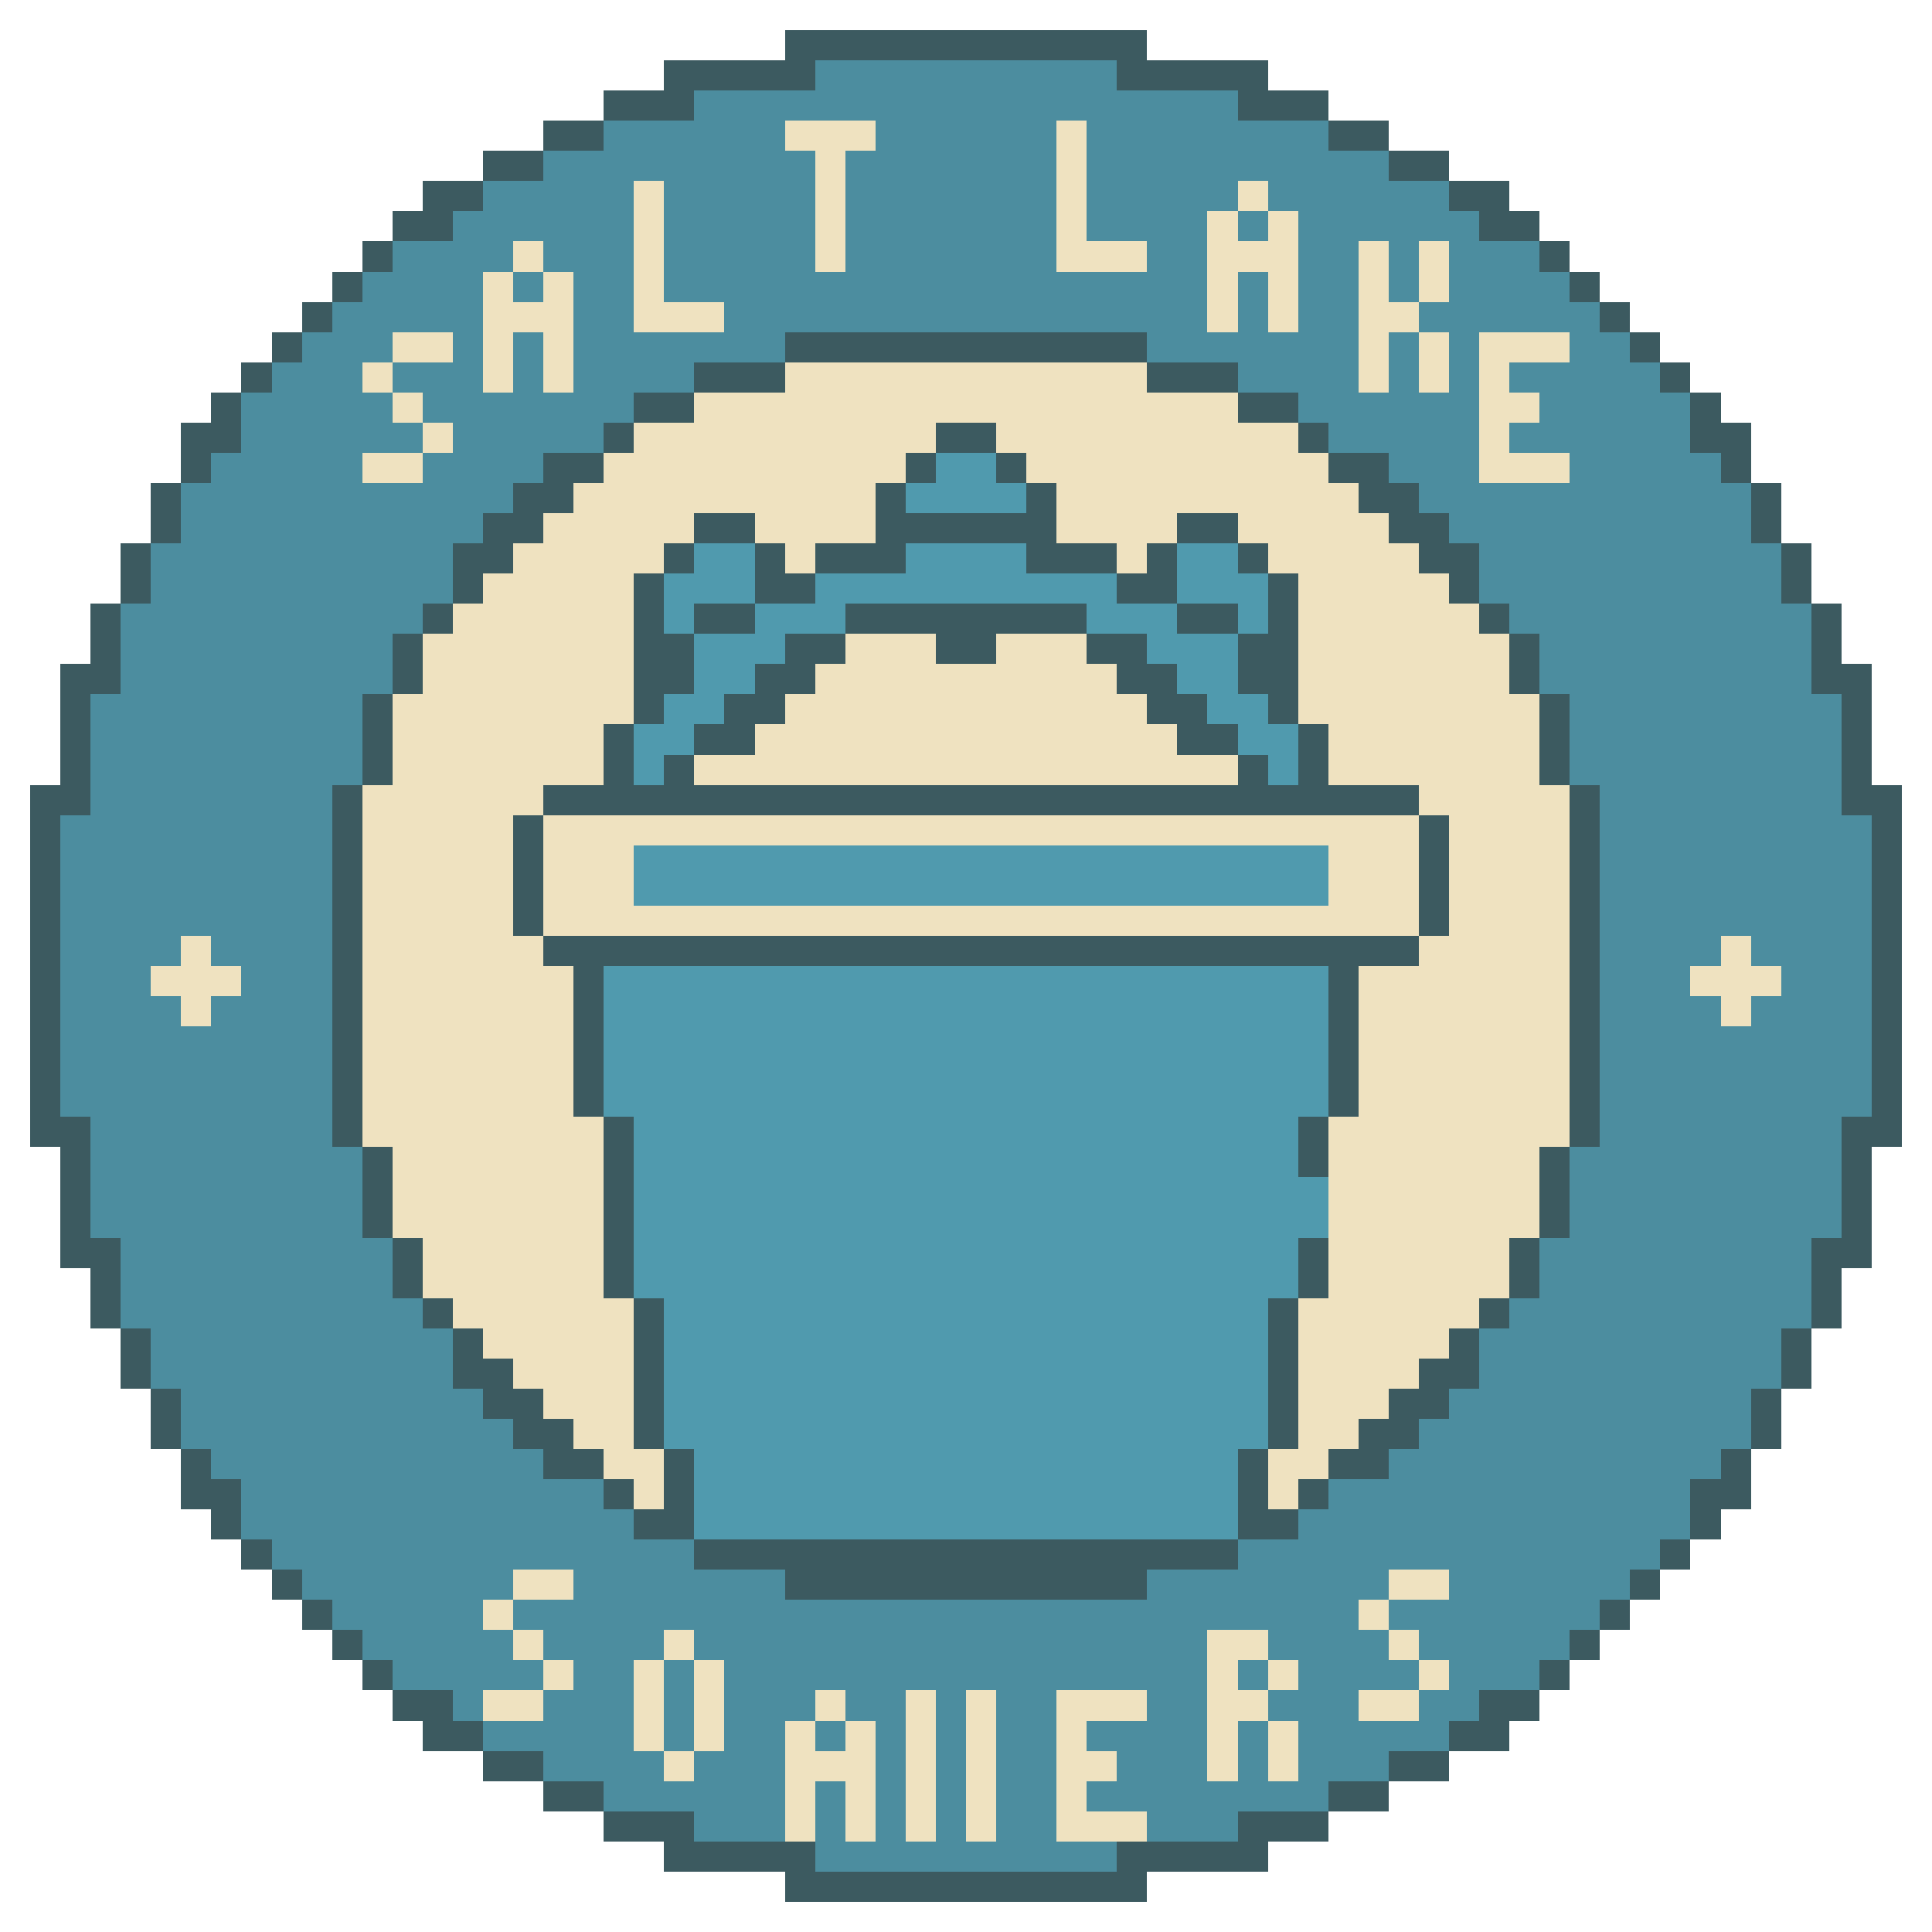
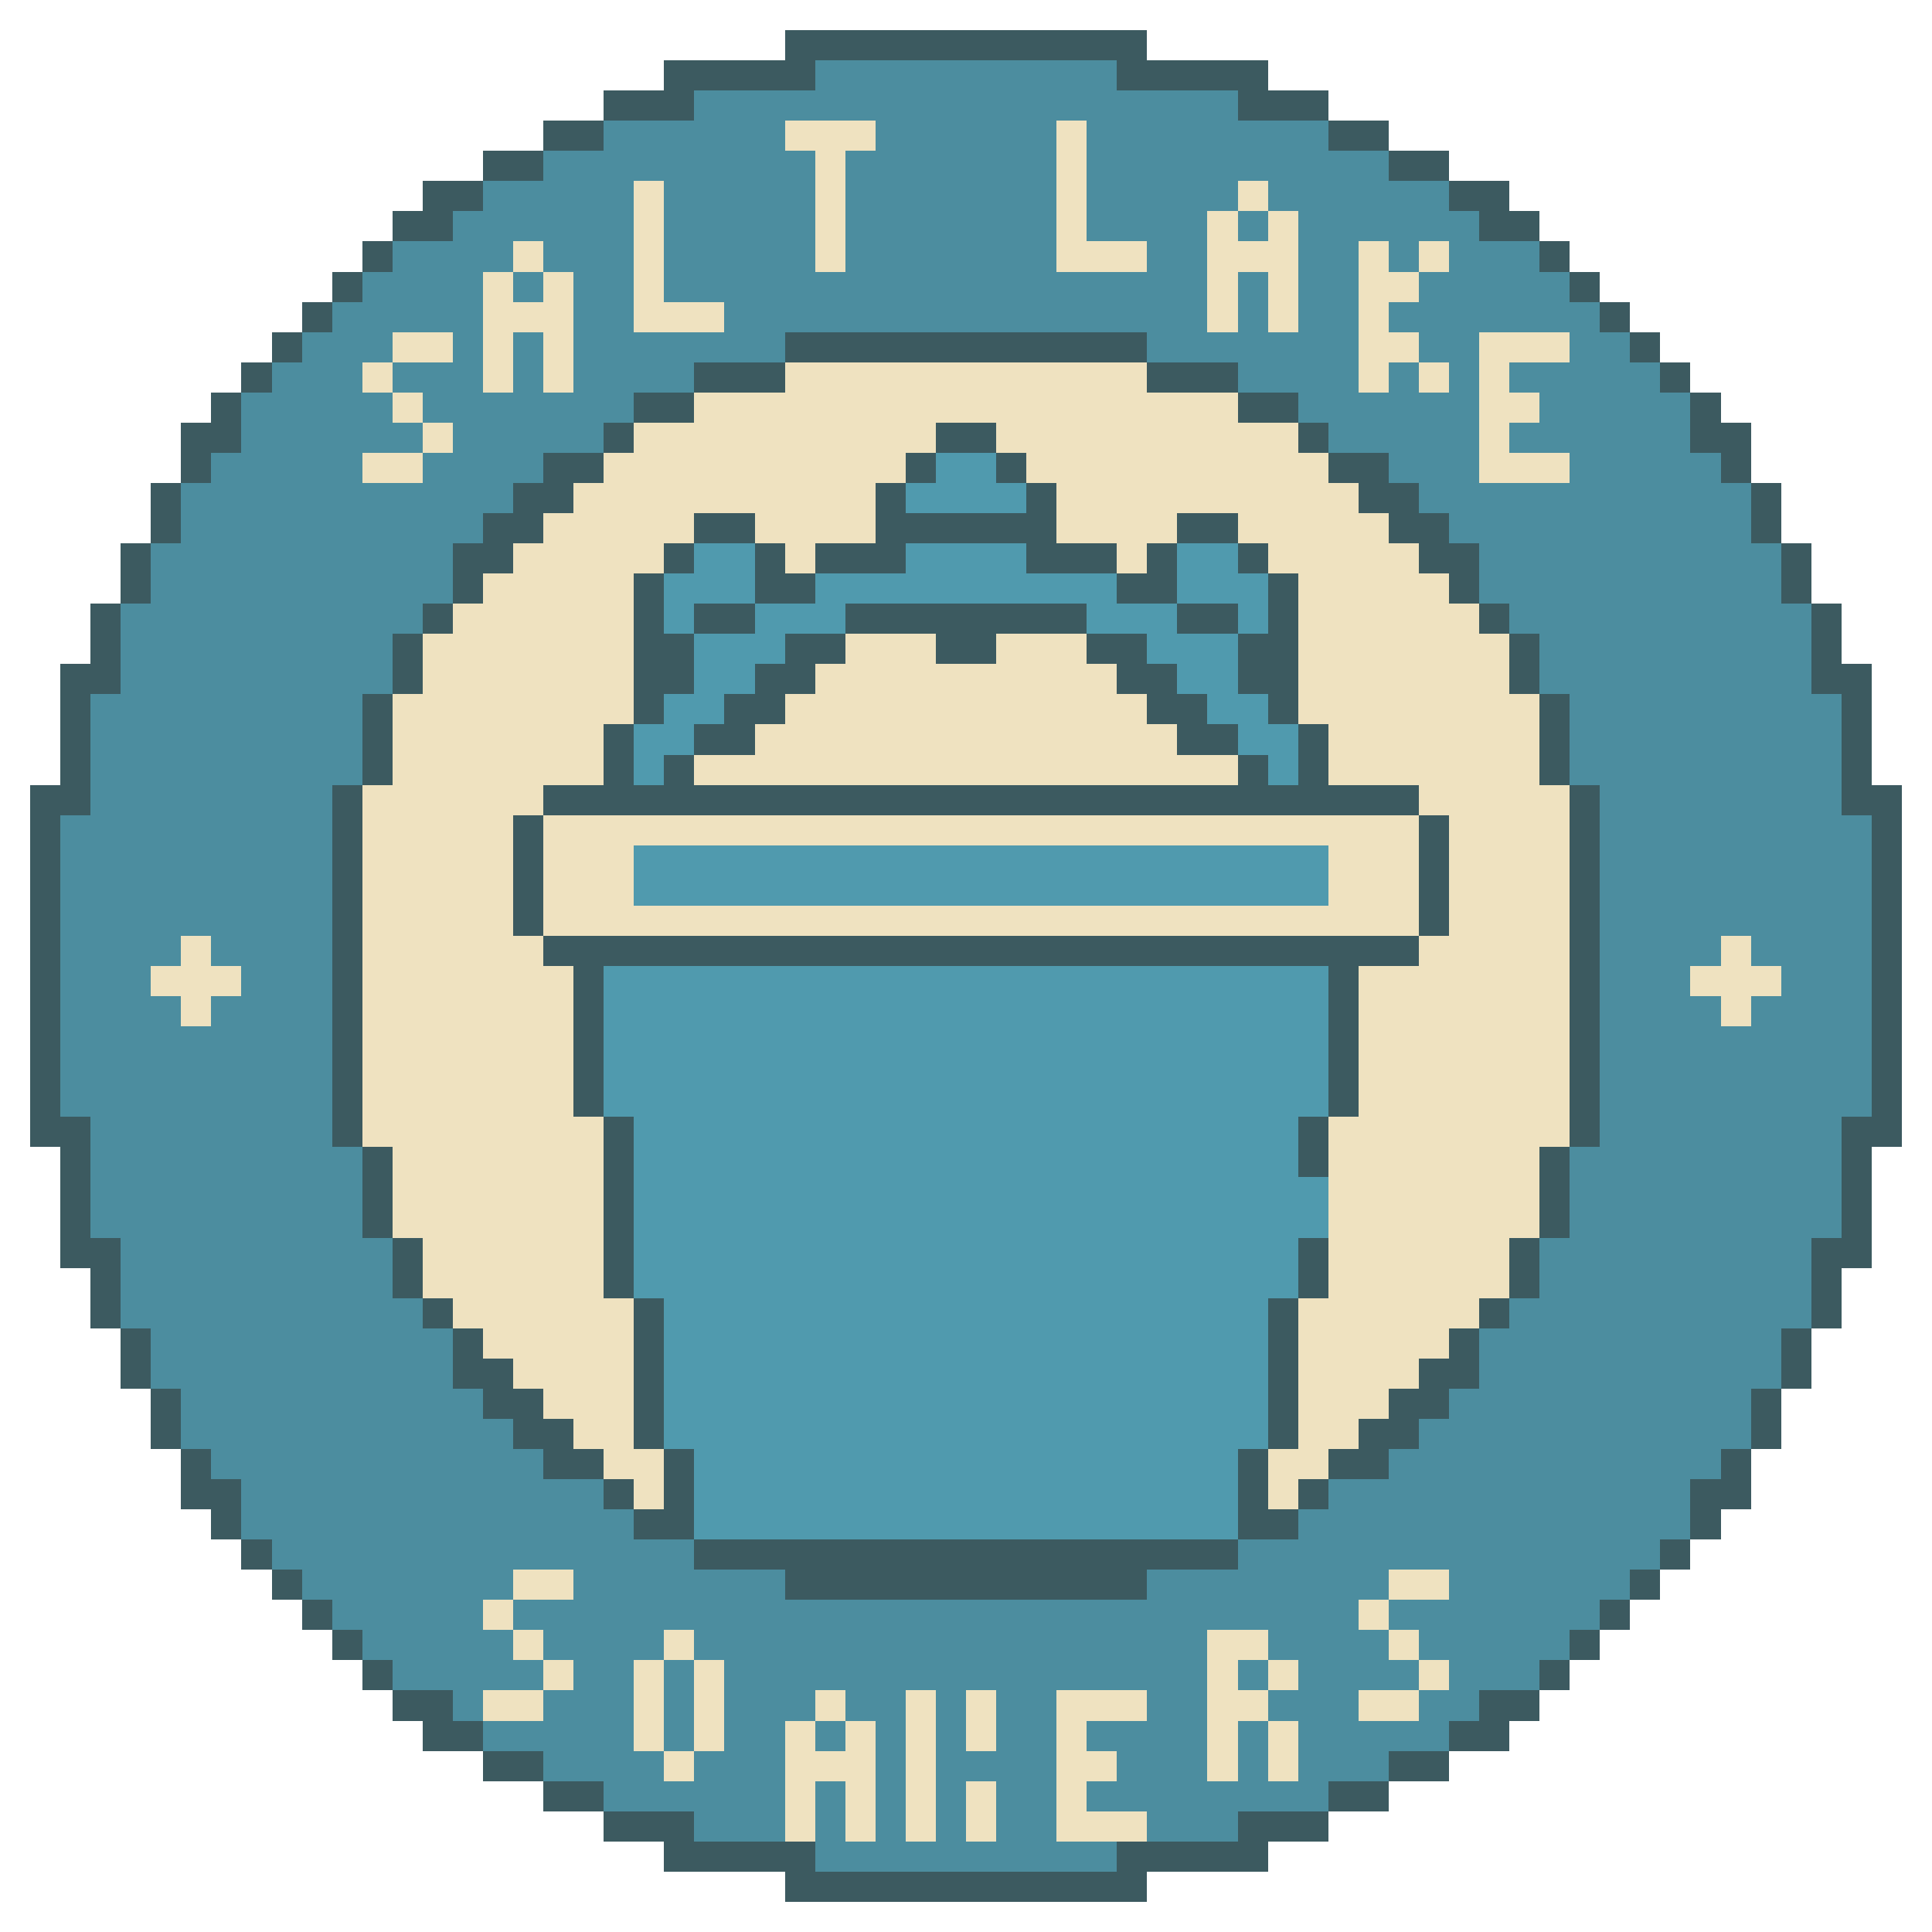
<svg xmlns="http://www.w3.org/2000/svg" viewBox="0 0 64 64" width="512" height="512" shape-rendering="crispEdges">
  <g id="logo-SLC-retro">
    <path fill="#3c5a60" d="M3 21h1v1h-1zM13 21h1v1h-1zM21 21h2v1h-2zM26 21h2v1h-2zM31 21h2v1h-2zM36 21h2v1h-2zM41 21h2v1h-2zM50 21h1v1h-1zM60 21h1v1h-1zM5 17h1v1h-1zM16 17h2v1h-2zM23 17h2v1h-2zM29 17h6v1h-6zM39 17h2v1h-2zM46 17h2v1h-2zM58 17h1v1h-1zM16 58h2v1h-2zM46 58h2v1h-2zM1 32h1v1h-1zM11 32h1v1h-1zM19 32h1v1h-1zM44 32h1v1h-1zM52 32h1v1h-1zM62 32h1v1h-1zM4 45h1v1h-1zM15 45h2v1h-2zM21 45h1v1h-1zM42 45h1v1h-1zM47 45h2v1h-2zM59 45h1v1h-1zM2 41h2v1h-2zM13 41h1v1h-1zM20 41h1v1h-1zM43 41h1v1h-1zM50 41h1v1h-1zM60 41h2v1h-2zM4 18h1v1h-1zM15 18h2v1h-2zM22 18h1v1h-1zM25 18h1v1h-1zM27 18h3v1h-3zM34 18h3v1h-3zM38 18h1v1h-1zM41 18h1v1h-1zM47 18h2v1h-2zM59 18h1v1h-1zM6 14h2v1h-2zM20 14h1v1h-1zM31 14h2v1h-2zM43 14h1v1h-1zM56 14h2v1h-2zM6 15h1v1h-1zM18 15h2v1h-2zM30 15h1v1h-1zM33 15h1v1h-1zM44 15h2v1h-2zM57 15h1v1h-1zM6 48h1v1h-1zM18 48h2v1h-2zM22 48h1v1h-1zM41 48h1v1h-1zM44 48h2v1h-2zM57 48h1v1h-1zM3 42h1v1h-1zM13 42h1v1h-1zM20 42h1v1h-1zM43 42h1v1h-1zM50 42h1v1h-1zM60 42h1v1h-1zM2 38h1v1h-1zM12 38h1v1h-1zM20 38h1v1h-1zM43 38h1v1h-1zM51 38h1v1h-1zM61 38h1v1h-1zM20 3h3v1h-3zM41 3h3v1h-3zM8 51h1v1h-1zM23 51h18v1h-18zM55 51h1v1h-1zM5 16h1v1h-1zM17 16h2v1h-2zM29 16h1v1h-1zM34 16h1v1h-1zM45 16h2v1h-2zM58 16h1v1h-1zM1 34h1v1h-1zM11 34h1v1h-1zM19 34h1v1h-1zM44 34h1v1h-1zM52 34h1v1h-1zM62 34h1v1h-1zM5 47h1v1h-1zM17 47h2v1h-2zM21 47h1v1h-1zM42 47h1v1h-1zM45 47h2v1h-2zM58 47h1v1h-1zM8 12h1v1h-1zM23 12h3v1h-3zM38 12h3v1h-3zM55 12h1v1h-1zM12 8h1v1h-1zM51 8h1v1h-1zM1 28h1v1h-1zM11 28h1v1h-1zM17 28h1v1h-1zM47 28h1v1h-1zM52 28h1v1h-1zM62 28h1v1h-1zM2 24h1v1h-1zM12 24h1v1h-1zM20 24h1v1h-1zM23 24h2v1h-2zM39 24h2v1h-2zM43 24h1v1h-1zM51 24h1v1h-1zM61 24h1v1h-1zM7 13h1v1h-1zM21 13h2v1h-2zM41 13h2v1h-2zM56 13h1v1h-1zM11 9h1v1h-1zM52 9h1v1h-1zM2 25h1v1h-1zM12 25h1v1h-1zM20 25h1v1h-1zM22 25h1v1h-1zM41 25h1v1h-1zM43 25h1v1h-1zM51 25h1v1h-1zM61 25h1v1h-1zM2 22h2v1h-2zM13 22h1v1h-1zM21 22h2v1h-2zM25 22h2v1h-2zM37 22h2v1h-2zM41 22h2v1h-2zM50 22h1v1h-1zM60 22h2v1h-2zM14 57h2v1h-2zM48 57h2v1h-2zM1 30h1v1h-1zM11 30h1v1h-1zM17 30h1v1h-1zM47 30h1v1h-1zM52 30h1v1h-1zM62 30h1v1h-1zM18 4h2v1h-2zM44 4h2v1h-2zM11 54h1v1h-1zM52 54h1v1h-1zM4 19h1v1h-1zM15 19h1v1h-1zM21 19h1v1h-1zM25 19h2v1h-2zM37 19h2v1h-2zM42 19h1v1h-1zM48 19h1v1h-1zM59 19h1v1h-1zM9 11h1v1h-1zM26 11h12v1h-12zM54 11h1v1h-1zM1 31h1v1h-1zM11 31h1v1h-1zM18 31h29v1h-29zM52 31h1v1h-1zM62 31h1v1h-1zM1 27h1v1h-1zM11 27h1v1h-1zM17 27h1v1h-1zM47 27h1v1h-1zM52 27h1v1h-1zM62 27h1v1h-1zM16 5h2v1h-2zM46 5h2v1h-2zM12 55h1v1h-1zM51 55h1v1h-1zM20 60h3v1h-3zM41 60h3v1h-3zM1 37h2v1h-2zM11 37h1v1h-1zM20 37h1v1h-1zM43 37h1v1h-1zM52 37h1v1h-1zM61 37h2v1h-2zM13 7h2v1h-2zM49 7h2v1h-2zM22 61h5v1h-5zM37 61h5v1h-5zM4 44h1v1h-1zM15 44h1v1h-1zM21 44h1v1h-1zM42 44h1v1h-1zM48 44h1v1h-1zM59 44h1v1h-1zM1 35h1v1h-1zM11 35h1v1h-1zM19 35h1v1h-1zM44 35h1v1h-1zM52 35h1v1h-1zM62 35h1v1h-1zM2 40h1v1h-1zM12 40h1v1h-1zM20 40h1v1h-1zM51 40h1v1h-1zM61 40h1v1h-1zM14 6h2v1h-2zM48 6h2v1h-2zM7 50h1v1h-1zM21 50h2v1h-2zM41 50h2v1h-2zM56 50h1v1h-1zM26 1h12v1h-12zM10 53h1v1h-1zM53 53h1v1h-1zM1 29h1v1h-1zM11 29h1v1h-1zM17 29h1v1h-1zM47 29h1v1h-1zM52 29h1v1h-1zM62 29h1v1h-1zM22 2h5v1h-5zM37 2h5v1h-5zM5 46h1v1h-1zM16 46h2v1h-2zM21 46h1v1h-1zM42 46h1v1h-1zM46 46h2v1h-2zM58 46h1v1h-1zM3 43h1v1h-1zM14 43h1v1h-1zM21 43h1v1h-1zM42 43h1v1h-1zM49 43h1v1h-1zM60 43h1v1h-1zM18 59h2v1h-2zM44 59h2v1h-2zM3 20h1v1h-1zM14 20h1v1h-1zM21 20h1v1h-1zM23 20h2v1h-2zM28 20h8v1h-8zM39 20h2v1h-2zM42 20h1v1h-1zM49 20h1v1h-1zM60 20h1v1h-1zM13 56h2v1h-2zM49 56h2v1h-2zM1 36h1v1h-1zM11 36h1v1h-1zM19 36h1v1h-1zM44 36h1v1h-1zM52 36h1v1h-1zM62 36h1v1h-1zM1 33h1v1h-1zM11 33h1v1h-1zM19 33h1v1h-1zM44 33h1v1h-1zM52 33h1v1h-1zM62 33h1v1h-1zM2 39h1v1h-1zM12 39h1v1h-1zM20 39h1v1h-1zM51 39h1v1h-1zM61 39h1v1h-1zM6 49h2v1h-2zM20 49h1v1h-1zM22 49h1v1h-1zM41 49h1v1h-1zM43 49h1v1h-1zM56 49h2v1h-2zM10 10h1v1h-1zM53 10h1v1h-1zM9 52h1v1h-1zM26 52h12v1h-12zM54 52h1v1h-1zM1 26h2v1h-2zM11 26h1v1h-1zM18 26h29v1h-29zM52 26h1v1h-1zM61 26h2v1h-2zM2 23h1v1h-1zM12 23h1v1h-1zM21 23h1v1h-1zM24 23h2v1h-2zM38 23h2v1h-2zM42 23h1v1h-1zM51 23h1v1h-1zM61 23h1v1h-1zM26 62h12v1h-12z" />
-     <path fill="#4c8d9f" d="M4 21h9v1h-9zM51 21h9v1h-9zM6 17h10v1h-10zM48 17h10v1h-10zM18 58h4v1h-4zM23 58h3v1h-3zM29 58h1v1h-1zM31 58h1v1h-1zM33 58h2v1h-2zM37 58h3v1h-3zM41 58h1v1h-1zM43 58h3v1h-3zM2 32h3v1h-3zM8 32h3v1h-3zM53 32h3v1h-3zM59 32h3v1h-3zM5 45h10v1h-10zM49 45h10v1h-10zM4 41h9v1h-9zM51 41h9v1h-9zM5 18h10v1h-10zM49 18h10v1h-10zM8 14h6v1h-6zM15 14h5v1h-5zM44 14h5v1h-5zM50 14h6v1h-6zM7 15h5v1h-5zM14 15h4v1h-4zM46 15h3v1h-3zM52 15h5v1h-5zM7 48h11v1h-11zM46 48h11v1h-11zM4 42h9v1h-9zM51 42h9v1h-9zM3 38h9v1h-9zM52 38h9v1h-9zM23 3h18v1h-18zM9 51h14v1h-14zM41 51h14v1h-14zM6 16h11v1h-11zM47 16h11v1h-11zM2 34h9v1h-9zM53 34h9v1h-9zM6 47h11v1h-11zM47 47h11v1h-11zM9 12h3v1h-3zM13 12h3v1h-3zM17 12h1v1h-1zM19 12h4v1h-4zM41 12h4v1h-4zM46 12h1v1h-1zM48 12h1v1h-1zM50 12h5v1h-5zM13 8h4v1h-4zM18 8h3v1h-3zM22 8h5v1h-5zM28 8h7v1h-7zM38 8h2v1h-2zM43 8h2v1h-2zM46 8h1v1h-1zM48 8h3v1h-3zM2 28h9v1h-9zM53 28h9v1h-9zM3 24h9v1h-9zM52 24h9v1h-9zM8 13h5v1h-5zM14 13h7v1h-7zM43 13h6v1h-6zM51 13h5v1h-5zM12 9h4v1h-4zM17 9h1v1h-1zM19 9h2v1h-2zM22 9h18v1h-18zM41 9h1v1h-1zM43 9h2v1h-2zM46 9h1v1h-1zM48 9h4v1h-4zM3 25h9v1h-9zM52 25h9v1h-9zM4 22h9v1h-9zM51 22h9v1h-9zM16 57h5v1h-5zM22 57h1v1h-1zM24 57h2v1h-2zM27 57h1v1h-1zM29 57h1v1h-1zM31 57h1v1h-1zM33 57h2v1h-2zM36 57h4v1h-4zM41 57h1v1h-1zM43 57h5v1h-5zM2 30h9v1h-9zM53 30h9v1h-9zM20 4h6v1h-6zM29 4h6v1h-6zM36 4h8v1h-8zM12 54h5v1h-5zM18 54h4v1h-4zM23 54h17v1h-17zM42 54h4v1h-4zM47 54h5v1h-5zM5 19h10v1h-10zM49 19h10v1h-10zM10 11h3v1h-3zM15 11h1v1h-1zM17 11h1v1h-1zM19 11h7v1h-7zM38 11h7v1h-7zM46 11h1v1h-1zM48 11h1v1h-1zM52 11h2v1h-2zM2 31h4v1h-4zM7 31h4v1h-4zM53 31h4v1h-4zM58 31h4v1h-4zM2 27h9v1h-9zM53 27h9v1h-9zM18 5h9v1h-9zM28 5h7v1h-7zM36 5h10v1h-10zM13 55h5v1h-5zM19 55h2v1h-2zM22 55h1v1h-1zM24 55h16v1h-16zM41 55h1v1h-1zM43 55h4v1h-4zM48 55h3v1h-3zM23 60h3v1h-3zM27 60h1v1h-1zM29 60h1v1h-1zM31 60h1v1h-1zM33 60h2v1h-2zM38 60h3v1h-3zM3 37h8v1h-8zM53 37h8v1h-8zM15 7h6v1h-6zM22 7h5v1h-5zM28 7h7v1h-7zM36 7h4v1h-4zM41 7h1v1h-1zM43 7h6v1h-6zM27 61h10v1h-10zM5 44h10v1h-10zM49 44h10v1h-10zM2 35h9v1h-9zM53 35h9v1h-9zM3 40h9v1h-9zM52 40h9v1h-9zM16 6h5v1h-5zM22 6h5v1h-5zM28 6h7v1h-7zM36 6h5v1h-5zM42 6h6v1h-6zM8 50h13v1h-13zM43 50h13v1h-13zM11 53h5v1h-5zM17 53h28v1h-28zM46 53h7v1h-7zM2 29h9v1h-9zM53 29h9v1h-9zM27 2h10v1h-10zM6 46h10v1h-10zM48 46h10v1h-10zM4 43h10v1h-10zM50 43h10v1h-10zM20 59h6v1h-6zM27 59h1v1h-1zM29 59h1v1h-1zM31 59h1v1h-1zM33 59h2v1h-2zM36 59h8v1h-8zM4 20h10v1h-10zM50 20h10v1h-10zM15 56h1v1h-1zM18 56h3v1h-3zM22 56h1v1h-1zM24 56h3v1h-3zM28 56h2v1h-2zM31 56h1v1h-1zM33 56h2v1h-2zM38 56h2v1h-2zM42 56h3v1h-3zM47 56h2v1h-2zM2 36h9v1h-9zM53 36h9v1h-9zM2 33h4v1h-4zM7 33h4v1h-4zM53 33h4v1h-4zM58 33h4v1h-4zM3 39h9v1h-9zM52 39h9v1h-9zM8 49h12v1h-12zM44 49h12v1h-12zM11 10h5v1h-5zM19 10h2v1h-2zM24 10h16v1h-16zM41 10h1v1h-1zM43 10h2v1h-2zM47 10h6v1h-6zM10 52h7v1h-7zM19 52h7v1h-7zM38 52h8v1h-8zM48 52h6v1h-6zM3 26h8v1h-8zM53 26h8v1h-8zM3 23h9v1h-9zM52 23h9v1h-9z" />
+     <path fill="#4c8d9f" d="M4 21h9v1h-9zM51 21h9v1h-9zM6 17h10v1h-10zM48 17h10v1h-10zM18 58h4v1h-4zM23 58h3v1h-3zM29 58h1v1h-1zM31 58h4v1h-4zM37 58h3v1h-3zM41 58h1v1h-1zM43 58h3v1h-3zM2 32h3v1h-3zM8 32h3v1h-3zM53 32h3v1h-3zM59 32h3v1h-3zM5 45h10v1h-10zM49 45h10v1h-10zM4 41h9v1h-9zM51 41h9v1h-9zM5 18h10v1h-10zM49 18h10v1h-10zM8 14h6v1h-6zM15 14h5v1h-5zM44 14h5v1h-5zM50 14h6v1h-6zM7 15h5v1h-5zM14 15h4v1h-4zM46 15h3v1h-3zM52 15h5v1h-5zM7 48h11v1h-11zM46 48h11v1h-11zM4 42h9v1h-9zM51 42h9v1h-9zM3 38h9v1h-9zM52 38h9v1h-9zM23 3h18v1h-18zM9 51h14v1h-14zM41 51h14v1h-14zM6 16h11v1h-11zM47 16h11v1h-11zM2 34h9v1h-9zM53 34h9v1h-9zM6 47h11v1h-11zM47 47h11v1h-11zM9 12h3v1h-3zM13 12h3v1h-3zM17 12h1v1h-1zM19 12h4v1h-4zM41 12h4v1h-4zM46 12h1v1h-1zM48 12h1v1h-1zM50 12h5v1h-5zM13 8h4v1h-4zM18 8h3v1h-3zM22 8h5v1h-5zM28 8h7v1h-7zM38 8h2v1h-2zM43 8h2v1h-2zM46 8h1v1h-1zM48 8h3v1h-3zM2 28h9v1h-9zM53 28h9v1h-9zM3 24h9v1h-9zM52 24h9v1h-9zM8 13h5v1h-5zM14 13h7v1h-7zM43 13h6v1h-6zM51 13h5v1h-5zM12 9h4v1h-4zM17 9h1v1h-1zM19 9h2v1h-2zM22 9h18v1h-18zM41 9h1v1h-1zM43 9h2v1h-2zM47 9h5v1h-5zM3 25h9v1h-9zM52 25h9v1h-9zM4 22h9v1h-9zM51 22h9v1h-9zM16 57h5v1h-5zM22 57h1v1h-1zM24 57h2v1h-2zM27 57h1v1h-1zM29 57h1v1h-1zM31 57h1v1h-1zM33 57h2v1h-2zM36 57h4v1h-4zM41 57h1v1h-1zM43 57h5v1h-5zM2 30h9v1h-9zM53 30h9v1h-9zM20 4h6v1h-6zM29 4h6v1h-6zM36 4h8v1h-8zM12 54h5v1h-5zM18 54h4v1h-4zM23 54h17v1h-17zM42 54h4v1h-4zM47 54h5v1h-5zM5 19h10v1h-10zM49 19h10v1h-10zM10 11h3v1h-3zM15 11h1v1h-1zM17 11h1v1h-1zM19 11h7v1h-7zM38 11h7v1h-7zM47 11h2v1h-2zM52 11h2v1h-2zM2 31h4v1h-4zM7 31h4v1h-4zM53 31h4v1h-4zM58 31h4v1h-4zM2 27h9v1h-9zM53 27h9v1h-9zM18 5h9v1h-9zM28 5h7v1h-7zM36 5h10v1h-10zM13 55h5v1h-5zM19 55h2v1h-2zM22 55h1v1h-1zM24 55h16v1h-16zM41 55h1v1h-1zM43 55h4v1h-4zM48 55h3v1h-3zM23 60h3v1h-3zM27 60h1v1h-1zM29 60h1v1h-1zM31 60h1v1h-1zM33 60h2v1h-2zM38 60h3v1h-3zM3 37h8v1h-8zM53 37h8v1h-8zM15 7h6v1h-6zM22 7h5v1h-5zM28 7h7v1h-7zM36 7h4v1h-4zM41 7h1v1h-1zM43 7h6v1h-6zM27 61h10v1h-10zM5 44h10v1h-10zM49 44h10v1h-10zM2 35h9v1h-9zM53 35h9v1h-9zM3 40h9v1h-9zM52 40h9v1h-9zM16 6h5v1h-5zM22 6h5v1h-5zM28 6h7v1h-7zM36 6h5v1h-5zM42 6h6v1h-6zM8 50h13v1h-13zM43 50h13v1h-13zM11 53h5v1h-5zM17 53h28v1h-28zM46 53h7v1h-7zM2 29h9v1h-9zM53 29h9v1h-9zM27 2h10v1h-10zM6 46h10v1h-10zM48 46h10v1h-10zM4 43h10v1h-10zM50 43h10v1h-10zM20 59h6v1h-6zM27 59h1v1h-1zM29 59h1v1h-1zM31 59h1v1h-1zM33 59h2v1h-2zM36 59h8v1h-8zM4 20h10v1h-10zM50 20h10v1h-10zM15 56h1v1h-1zM18 56h3v1h-3zM22 56h1v1h-1zM24 56h3v1h-3zM28 56h2v1h-2zM31 56h1v1h-1zM33 56h2v1h-2zM38 56h2v1h-2zM42 56h3v1h-3zM47 56h2v1h-2zM2 36h9v1h-9zM53 36h9v1h-9zM2 33h4v1h-4zM7 33h4v1h-4zM53 33h4v1h-4zM58 33h4v1h-4zM3 39h9v1h-9zM52 39h9v1h-9zM8 49h12v1h-12zM44 49h12v1h-12zM11 10h5v1h-5zM19 10h2v1h-2zM24 10h16v1h-16zM41 10h1v1h-1zM43 10h2v1h-2zM46 10h7v1h-7zM10 52h7v1h-7zM19 52h7v1h-7zM38 52h8v1h-8zM48 52h6v1h-6zM3 26h8v1h-8zM53 26h8v1h-8zM3 23h9v1h-9zM52 23h9v1h-9z" />
    <path fill="#509aae" d="M23 21h3v1h-3zM38 21h3v1h-3zM20 32h24v1h-24zM22 45h20v1h-20zM21 41h22v1h-22zM23 18h2v1h-2zM30 18h4v1h-4zM39 18h2v1h-2zM31 15h2v1h-2zM23 48h18v1h-18zM21 42h22v1h-22zM21 38h22v1h-22zM30 16h4v1h-4zM20 34h24v1h-24zM22 47h20v1h-20zM21 28h23v1h-23zM21 24h2v1h-2zM41 24h2v1h-2zM21 25h1v1h-1zM42 25h1v1h-1zM23 22h2v1h-2zM39 22h2v1h-2zM22 19h3v1h-3zM27 19h10v1h-10zM39 19h3v1h-3zM21 37h22v1h-22zM22 44h20v1h-20zM20 35h24v1h-24zM21 40h23v1h-23zM23 50h18v1h-18zM21 29h23v1h-23zM22 46h20v1h-20zM22 43h20v1h-20zM22 20h1v1h-1zM25 20h3v1h-3zM36 20h3v1h-3zM41 20h1v1h-1zM20 36h24v1h-24zM20 33h24v1h-24zM21 39h23v1h-23zM23 49h18v1h-18zM22 23h2v1h-2zM40 23h2v1h-2z" />
-     <path fill="#efe2c0" d="M14 21h7v1h-7zM28 21h3v1h-3zM33 21h3v1h-3zM43 21h7v1h-7zM18 17h5v1h-5zM25 17h4v1h-4zM35 17h4v1h-4zM41 17h5v1h-5zM22 58h1v1h-1zM26 58h3v1h-3zM30 58h1v1h-1zM32 58h1v1h-1zM35 58h2v1h-2zM40 58h1v1h-1zM42 58h1v1h-1zM5 32h3v1h-3zM12 32h7v1h-7zM45 32h7v1h-7zM56 32h3v1h-3zM17 45h4v1h-4zM43 45h4v1h-4zM14 41h6v1h-6zM44 41h6v1h-6zM17 18h5v1h-5zM26 18h1v1h-1zM37 18h1v1h-1zM42 18h5v1h-5zM14 14h1v1h-1zM21 14h10v1h-10zM33 14h10v1h-10zM49 14h1v1h-1zM12 15h2v1h-2zM20 15h10v1h-10zM34 15h10v1h-10zM49 15h3v1h-3zM20 48h2v1h-2zM42 48h2v1h-2zM14 42h6v1h-6zM44 42h6v1h-6zM13 38h7v1h-7zM44 38h7v1h-7zM19 16h10v1h-10zM35 16h10v1h-10zM12 34h7v1h-7zM45 34h7v1h-7zM19 47h2v1h-2zM43 47h2v1h-2zM12 12h1v1h-1zM16 12h1v1h-1zM18 12h1v1h-1zM26 12h12v1h-12zM45 12h1v1h-1zM47 12h1v1h-1zM49 12h1v1h-1zM17 8h1v1h-1zM21 8h1v1h-1zM27 8h1v1h-1zM35 8h3v1h-3zM40 8h3v1h-3zM45 8h1v1h-1zM47 8h1v1h-1zM12 28h5v1h-5zM18 28h3v1h-3zM44 28h3v1h-3zM48 28h4v1h-4zM13 24h7v1h-7zM25 24h14v1h-14zM44 24h7v1h-7zM13 13h1v1h-1zM23 13h18v1h-18zM49 13h2v1h-2zM16 9h1v1h-1zM18 9h1v1h-1zM21 9h1v1h-1zM40 9h1v1h-1zM42 9h1v1h-1zM45 9h1v1h-1zM47 9h1v1h-1zM13 25h7v1h-7zM23 25h18v1h-18zM44 25h7v1h-7zM14 22h7v1h-7zM27 22h10v1h-10zM43 22h7v1h-7zM21 57h1v1h-1zM23 57h1v1h-1zM26 57h1v1h-1zM28 57h1v1h-1zM30 57h1v1h-1zM32 57h1v1h-1zM35 57h1v1h-1zM40 57h1v1h-1zM42 57h1v1h-1zM12 30h5v1h-5zM18 30h29v1h-29zM48 30h4v1h-4zM26 4h3v1h-3zM35 4h1v1h-1zM17 54h1v1h-1zM22 54h1v1h-1zM40 54h2v1h-2zM46 54h1v1h-1zM16 19h5v1h-5zM43 19h5v1h-5zM13 11h2v1h-2zM16 11h1v1h-1zM18 11h1v1h-1zM45 11h1v1h-1zM47 11h1v1h-1zM49 11h3v1h-3zM6 31h1v1h-1zM12 31h6v1h-6zM47 31h5v1h-5zM57 31h1v1h-1zM12 27h5v1h-5zM18 27h29v1h-29zM48 27h4v1h-4zM27 5h1v1h-1zM35 5h1v1h-1zM18 55h1v1h-1zM21 55h1v1h-1zM23 55h1v1h-1zM40 55h1v1h-1zM42 55h1v1h-1zM47 55h1v1h-1zM26 60h1v1h-1zM28 60h1v1h-1zM30 60h1v1h-1zM32 60h1v1h-1zM35 60h3v1h-3zM12 37h8v1h-8zM44 37h8v1h-8zM21 7h1v1h-1zM27 7h1v1h-1zM35 7h1v1h-1zM40 7h1v1h-1zM42 7h1v1h-1zM16 44h5v1h-5zM43 44h5v1h-5zM12 35h7v1h-7zM45 35h7v1h-7zM13 40h7v1h-7zM44 40h7v1h-7zM21 6h1v1h-1zM27 6h1v1h-1zM35 6h1v1h-1zM41 6h1v1h-1zM16 53h1v1h-1zM45 53h1v1h-1zM12 29h5v1h-5zM18 29h3v1h-3zM44 29h3v1h-3zM48 29h4v1h-4zM18 46h3v1h-3zM43 46h3v1h-3zM15 43h6v1h-6zM43 43h6v1h-6zM26 59h1v1h-1zM28 59h1v1h-1zM30 59h1v1h-1zM32 59h1v1h-1zM35 59h1v1h-1zM15 20h6v1h-6zM43 20h6v1h-6zM16 56h2v1h-2zM21 56h1v1h-1zM23 56h1v1h-1zM27 56h1v1h-1zM30 56h1v1h-1zM32 56h1v1h-1zM35 56h3v1h-3zM40 56h2v1h-2zM45 56h2v1h-2zM12 36h7v1h-7zM45 36h7v1h-7zM6 33h1v1h-1zM12 33h7v1h-7zM45 33h7v1h-7zM57 33h1v1h-1zM13 39h7v1h-7zM44 39h7v1h-7zM21 49h1v1h-1zM42 49h1v1h-1zM16 10h3v1h-3zM21 10h3v1h-3zM40 10h1v1h-1zM42 10h1v1h-1zM45 10h2v1h-2zM17 52h2v1h-2zM46 52h2v1h-2zM12 26h6v1h-6zM47 26h5v1h-5zM13 23h8v1h-8zM26 23h12v1h-12zM43 23h8v1h-8z" />
+     <path fill="#efe2c0" d="M14 21h7v1h-7zM28 21h3v1h-3zM33 21h3v1h-3zM43 21h7v1h-7zM18 17h5v1h-5zM25 17h4v1h-4zM35 17h4v1h-4zM41 17h5v1h-5zM22 58h1v1h-1zM26 58h3v1h-3zM30 58h1v1h-1zM35 58h2v1h-2zM40 58h1v1h-1zM42 58h1v1h-1zM5 32h3v1h-3zM12 32h7v1h-7zM45 32h7v1h-7zM56 32h3v1h-3zM17 45h4v1h-4zM43 45h4v1h-4zM14 41h6v1h-6zM44 41h6v1h-6zM17 18h5v1h-5zM26 18h1v1h-1zM37 18h1v1h-1zM42 18h5v1h-5zM14 14h1v1h-1zM21 14h10v1h-10zM33 14h10v1h-10zM49 14h1v1h-1zM12 15h2v1h-2zM20 15h10v1h-10zM34 15h10v1h-10zM49 15h3v1h-3zM20 48h2v1h-2zM42 48h2v1h-2zM14 42h6v1h-6zM44 42h6v1h-6zM13 38h7v1h-7zM44 38h7v1h-7zM19 16h10v1h-10zM35 16h10v1h-10zM12 34h7v1h-7zM45 34h7v1h-7zM19 47h2v1h-2zM43 47h2v1h-2zM12 12h1v1h-1zM16 12h1v1h-1zM18 12h1v1h-1zM26 12h12v1h-12zM45 12h1v1h-1zM47 12h1v1h-1zM49 12h1v1h-1zM17 8h1v1h-1zM21 8h1v1h-1zM27 8h1v1h-1zM35 8h3v1h-3zM40 8h3v1h-3zM45 8h1v1h-1zM47 8h1v1h-1zM12 28h5v1h-5zM18 28h3v1h-3zM44 28h3v1h-3zM48 28h4v1h-4zM13 24h7v1h-7zM25 24h14v1h-14zM44 24h7v1h-7zM13 13h1v1h-1zM23 13h18v1h-18zM49 13h2v1h-2zM16 9h1v1h-1zM18 9h1v1h-1zM21 9h1v1h-1zM40 9h1v1h-1zM42 9h1v1h-1zM45 9h2v1h-2zM13 25h7v1h-7zM23 25h18v1h-18zM44 25h7v1h-7zM14 22h7v1h-7zM27 22h10v1h-10zM43 22h7v1h-7zM21 57h1v1h-1zM23 57h1v1h-1zM26 57h1v1h-1zM28 57h1v1h-1zM30 57h1v1h-1zM32 57h1v1h-1zM35 57h1v1h-1zM40 57h1v1h-1zM42 57h1v1h-1zM12 30h5v1h-5zM18 30h29v1h-29zM48 30h4v1h-4zM26 4h3v1h-3zM35 4h1v1h-1zM17 54h1v1h-1zM22 54h1v1h-1zM40 54h2v1h-2zM46 54h1v1h-1zM16 19h5v1h-5zM43 19h5v1h-5zM13 11h2v1h-2zM16 11h1v1h-1zM18 11h1v1h-1zM45 11h2v1h-2zM49 11h3v1h-3zM6 31h1v1h-1zM12 31h6v1h-6zM47 31h5v1h-5zM57 31h1v1h-1zM12 27h5v1h-5zM18 27h29v1h-29zM48 27h4v1h-4zM27 5h1v1h-1zM35 5h1v1h-1zM18 55h1v1h-1zM21 55h1v1h-1zM23 55h1v1h-1zM40 55h1v1h-1zM42 55h1v1h-1zM47 55h1v1h-1zM26 60h1v1h-1zM28 60h1v1h-1zM30 60h1v1h-1zM32 60h1v1h-1zM35 60h3v1h-3zM12 37h8v1h-8zM44 37h8v1h-8zM21 7h1v1h-1zM27 7h1v1h-1zM35 7h1v1h-1zM40 7h1v1h-1zM42 7h1v1h-1zM16 44h5v1h-5zM43 44h5v1h-5zM12 35h7v1h-7zM45 35h7v1h-7zM13 40h7v1h-7zM44 40h7v1h-7zM21 6h1v1h-1zM27 6h1v1h-1zM35 6h1v1h-1zM41 6h1v1h-1zM16 53h1v1h-1zM45 53h1v1h-1zM12 29h5v1h-5zM18 29h3v1h-3zM44 29h3v1h-3zM48 29h4v1h-4zM18 46h3v1h-3zM43 46h3v1h-3zM15 43h6v1h-6zM43 43h6v1h-6zM26 59h1v1h-1zM28 59h1v1h-1zM30 59h1v1h-1zM32 59h1v1h-1zM35 59h1v1h-1zM15 20h6v1h-6zM43 20h6v1h-6zM16 56h2v1h-2zM21 56h1v1h-1zM23 56h1v1h-1zM27 56h1v1h-1zM30 56h1v1h-1zM32 56h1v1h-1zM35 56h3v1h-3zM40 56h2v1h-2zM45 56h2v1h-2zM12 36h7v1h-7zM45 36h7v1h-7zM6 33h1v1h-1zM12 33h7v1h-7zM45 33h7v1h-7zM57 33h1v1h-1zM13 39h7v1h-7zM44 39h7v1h-7zM21 49h1v1h-1zM42 49h1v1h-1zM16 10h3v1h-3zM21 10h3v1h-3zM40 10h1v1h-1zM42 10h1v1h-1zM45 10h1v1h-1zM17 52h2v1h-2zM46 52h2v1h-2zM12 26h6v1h-6zM47 26h5v1h-5zM13 23h8v1h-8zM26 23h12v1h-12zM43 23h8v1h-8z" />
  </g>
</svg>
